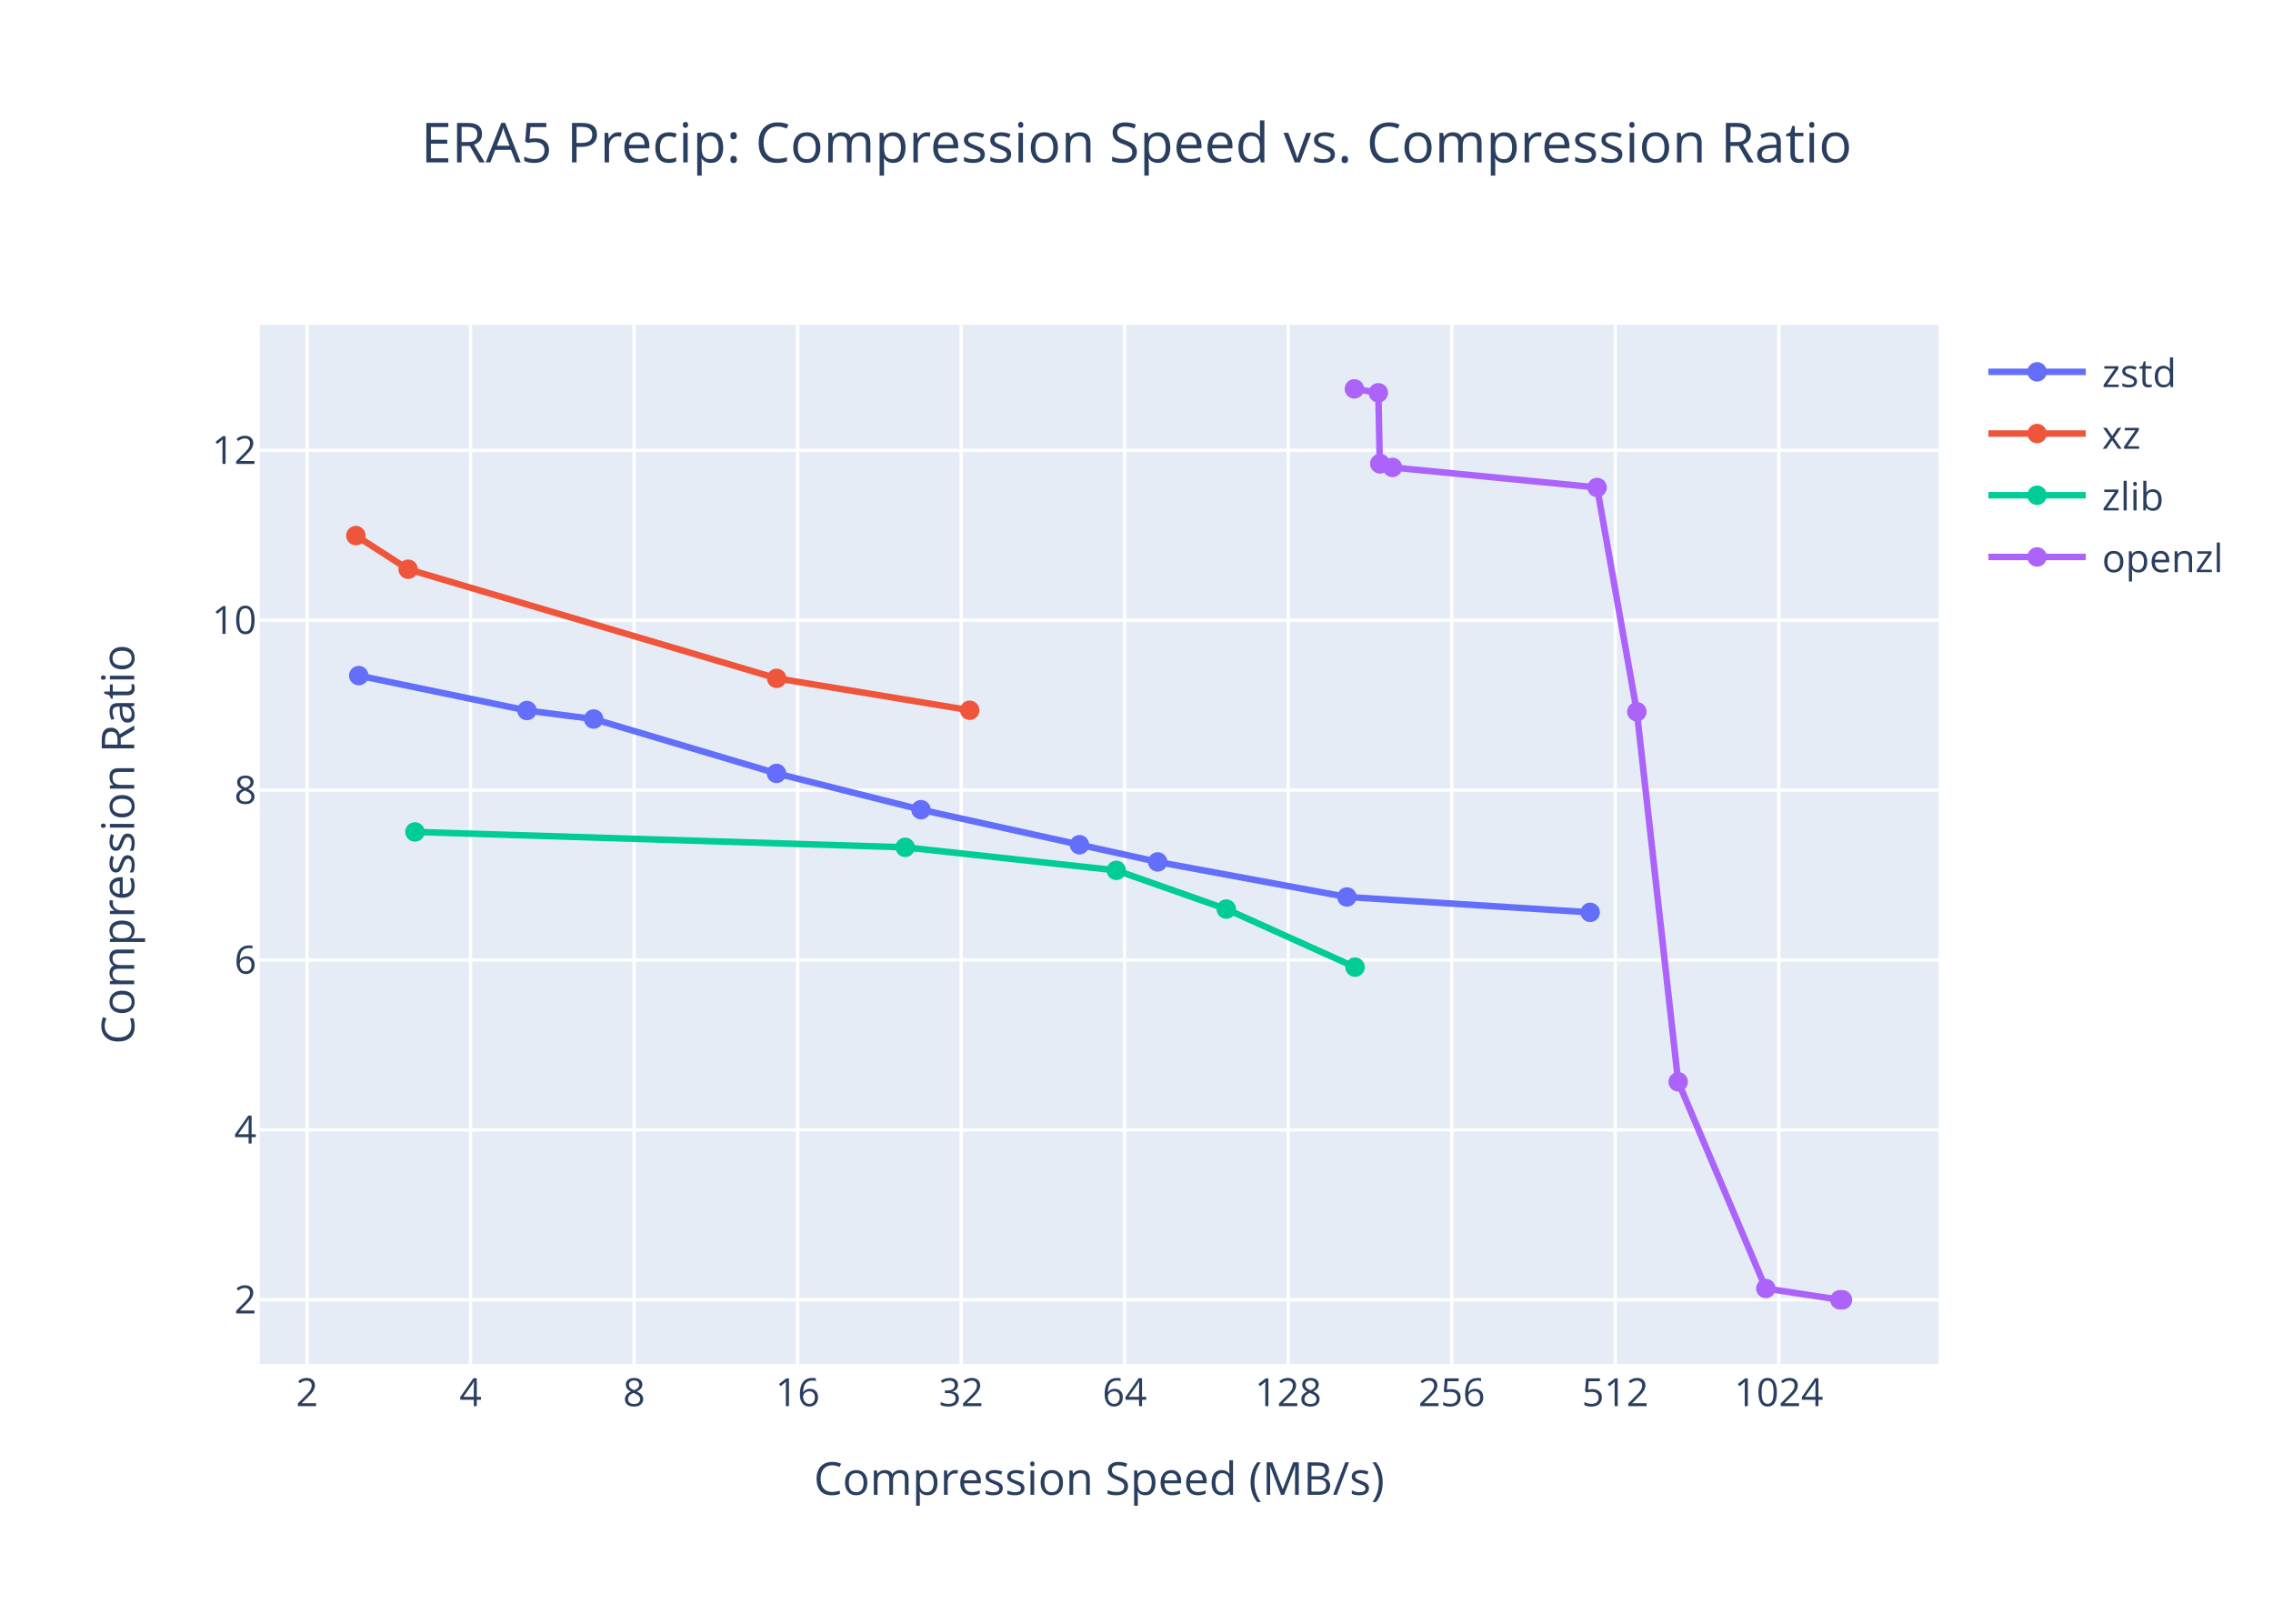
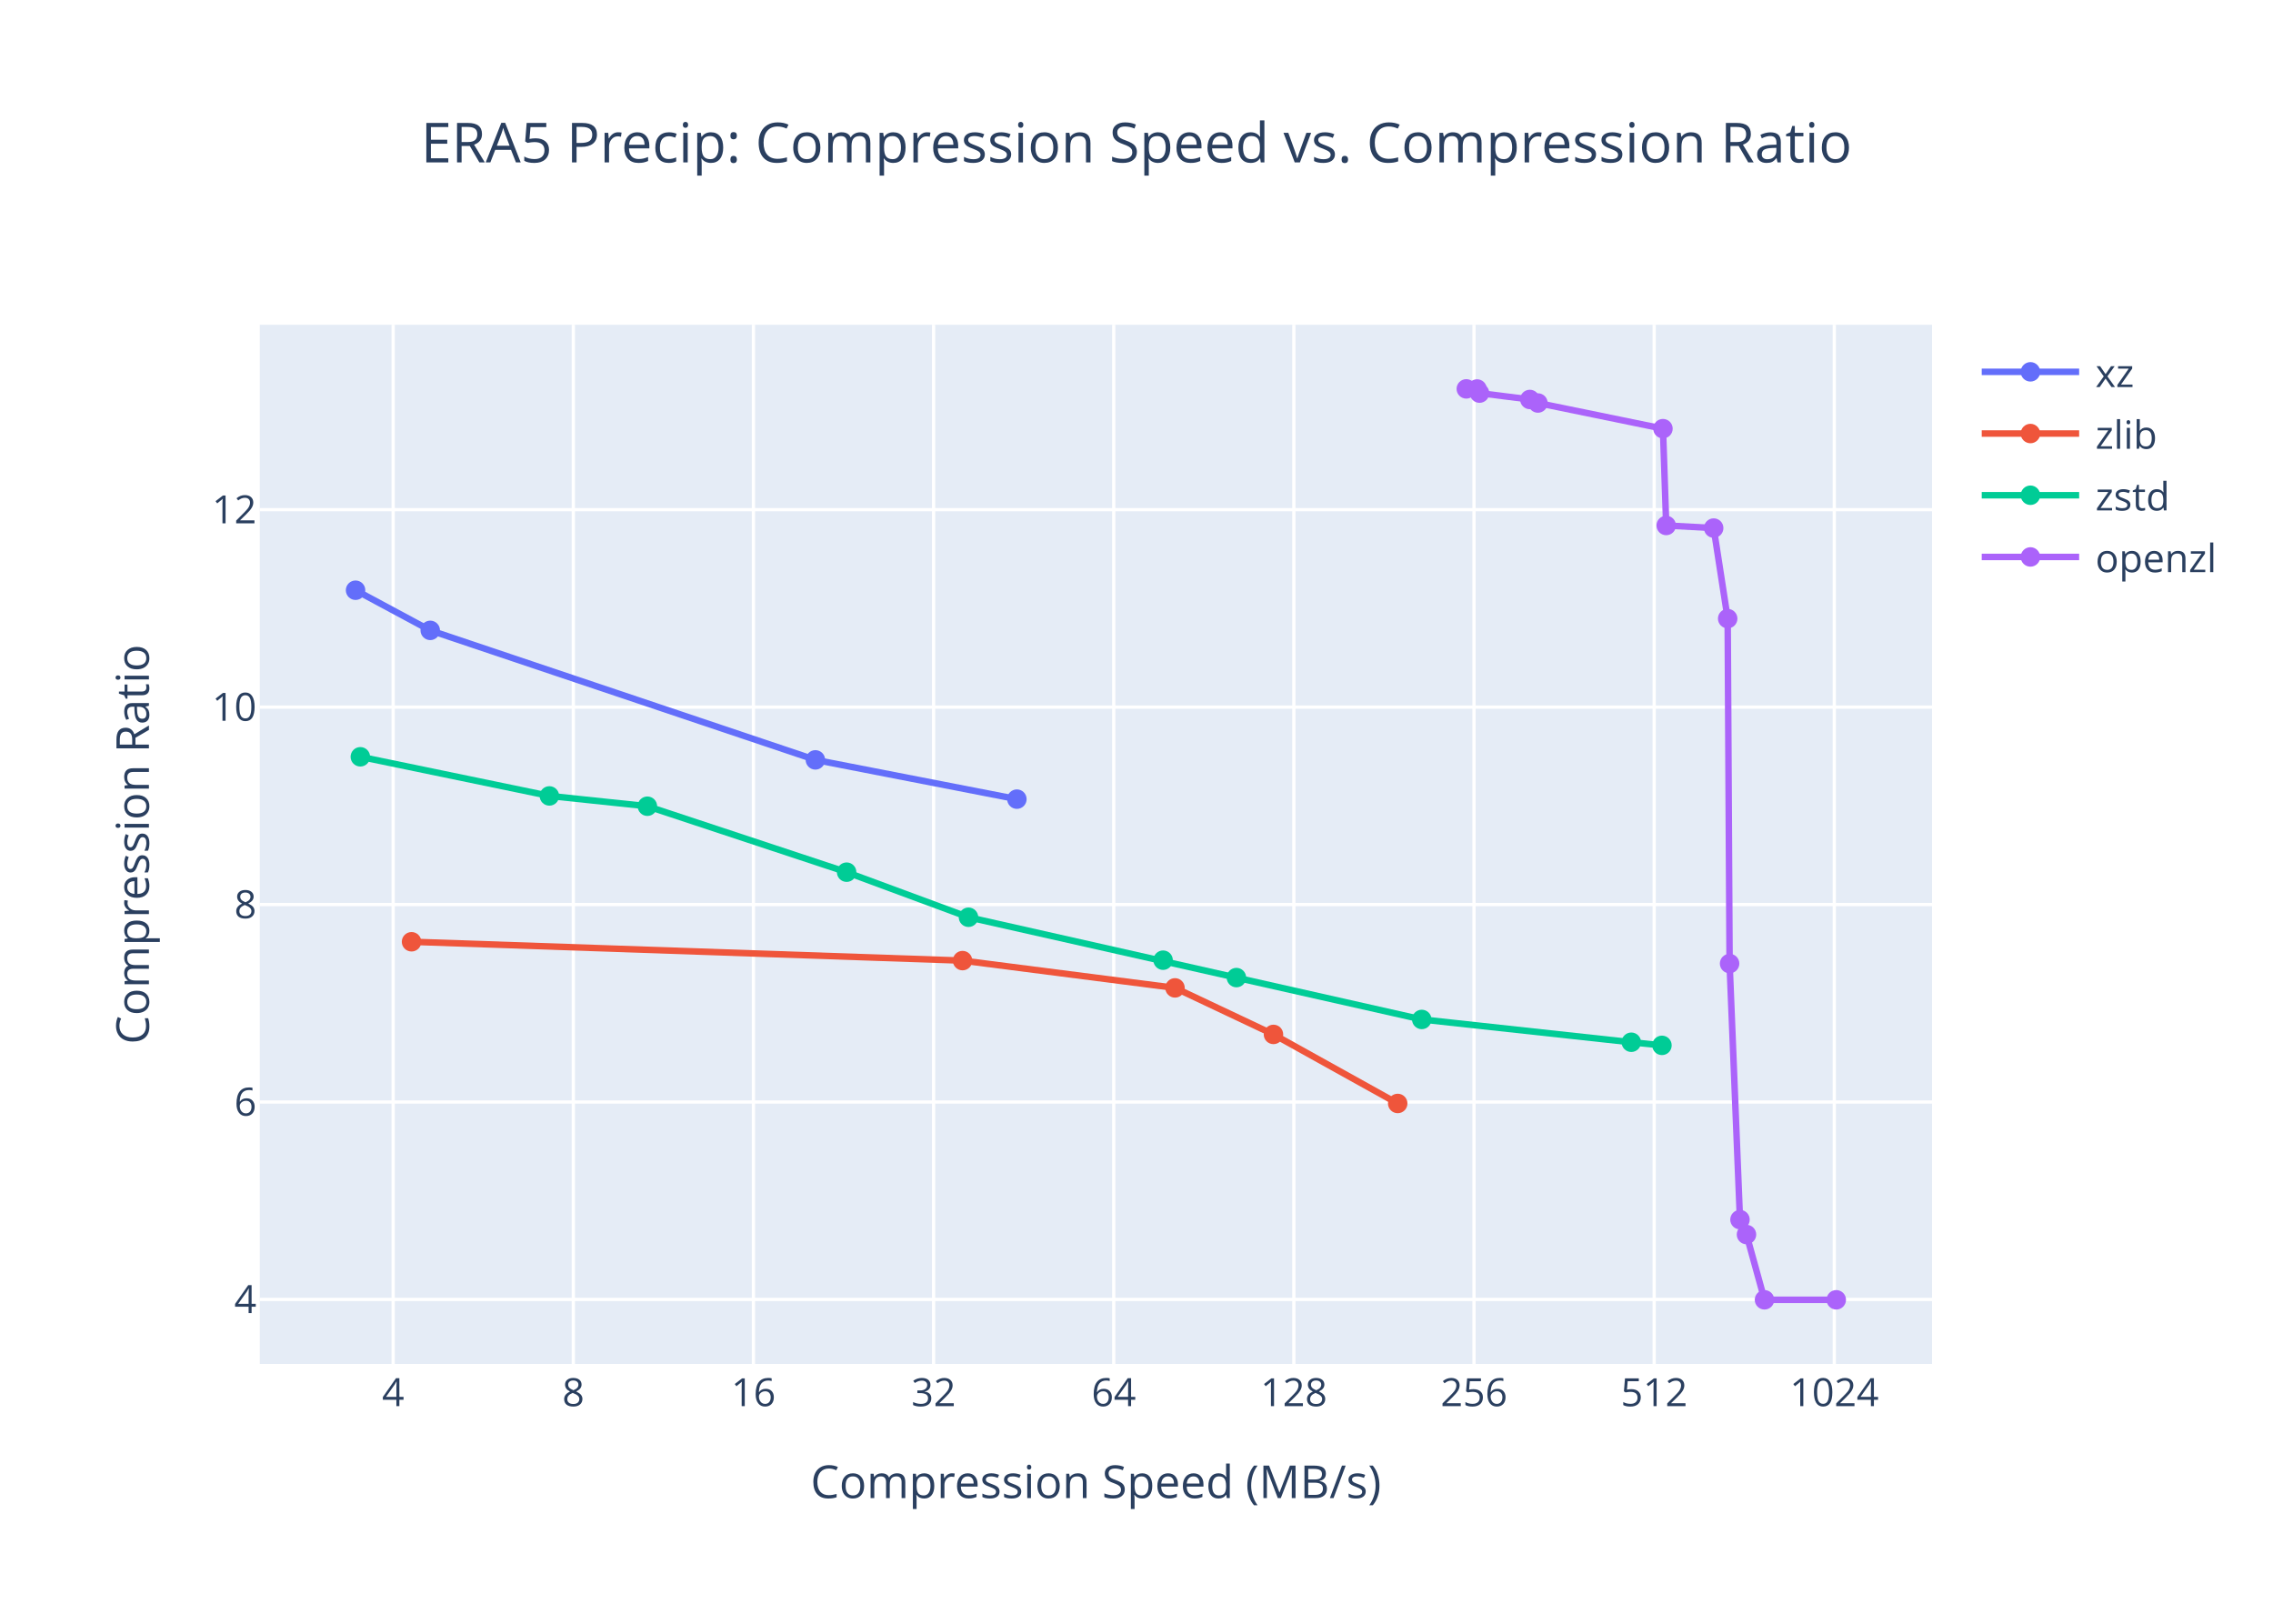
<svg xmlns="http://www.w3.org/2000/svg" class="main-svg" width="700" height="500" style="" viewBox="0 0 700 500">
  <rect x="0" y="0" width="700" height="500" style="fill: rgb(255, 255, 255); fill-opacity: 1;" />
-   <defs id="defs-444a87">
+   <defs id="defs-ce153e">
    <g class="clips">
-       <clipPath id="clip444a87xyplot" class="plotclip">
-         <rect width="517" height="320" />
+       <clipPath id="clipce153exyplot" class="plotclip">
+         <rect width="515" height="320" />
      </clipPath>
-       <clipPath class="axesclip" id="clip444a87x">
-         <rect x="80" y="0" width="517" height="500" />
+       <clipPath class="axesclip" id="clipce153ex">
+         <rect x="80" y="0" width="515" height="500" />
      </clipPath>
-       <clipPath class="axesclip" id="clip444a87y">
+       <clipPath class="axesclip" id="clipce153ey">
        <rect x="0" y="100" width="700" height="320" />
      </clipPath>
-       <clipPath class="axesclip" id="clip444a87xy">
-         <rect x="80" y="100" width="517" height="320" />
+       <clipPath class="axesclip" id="clipce153exy">
+         <rect x="80" y="100" width="515" height="320" />
      </clipPath>
    </g>
    <g class="gradients" />
    <g class="patterns" />
  </defs>
  <g class="bglayer">
-     <rect class="bg" x="80" y="100" width="517" height="320" style="fill: rgb(229, 236, 246); fill-opacity: 1; stroke-width: 0;" />
+     <rect class="bg" x="80" y="100" width="515" height="320" style="fill: rgb(229, 236, 246); fill-opacity: 1; stroke-width: 0;" />
  </g>
  <g class="layer-below">
    <g class="imagelayer" />
    <g class="shapelayer" />
  </g>
  <g class="cartesianlayer">
    <g class="subplot xy">
      <g class="layer-subplot">
        <g class="shapelayer" />
        <g class="imagelayer" />
      </g>
      <g class="minor-gridlayer">
        <g class="x" />
        <g class="y" />
      </g>
      <g class="gridlayer">
        <g class="x">
-           <path class="xgrid crisp" transform="translate(94.56,0)" d="M0,100v320" style="stroke: rgb(255, 255, 255); stroke-opacity: 1; stroke-width: 1px;" />
-           <path class="xgrid crisp" transform="translate(144.92,0)" d="M0,100v320" style="stroke: rgb(255, 255, 255); stroke-opacity: 1; stroke-width: 1px;" />
-           <path class="xgrid crisp" transform="translate(195.28,0)" d="M0,100v320" style="stroke: rgb(255, 255, 255); stroke-opacity: 1; stroke-width: 1px;" />
-           <path class="xgrid crisp" transform="translate(245.64,0)" d="M0,100v320" style="stroke: rgb(255, 255, 255); stroke-opacity: 1; stroke-width: 1px;" />
-           <path class="xgrid crisp" transform="translate(296,0)" d="M0,100v320" style="stroke: rgb(255, 255, 255); stroke-opacity: 1; stroke-width: 1px;" />
-           <path class="xgrid crisp" transform="translate(346.36,0)" d="M0,100v320" style="stroke: rgb(255, 255, 255); stroke-opacity: 1; stroke-width: 1px;" />
-           <path class="xgrid crisp" transform="translate(396.72,0)" d="M0,100v320" style="stroke: rgb(255, 255, 255); stroke-opacity: 1; stroke-width: 1px;" />
-           <path class="xgrid crisp" transform="translate(447.08,0)" d="M0,100v320" style="stroke: rgb(255, 255, 255); stroke-opacity: 1; stroke-width: 1px;" />
-           <path class="xgrid crisp" transform="translate(497.44,0)" d="M0,100v320" style="stroke: rgb(255, 255, 255); stroke-opacity: 1; stroke-width: 1px;" />
-           <path class="xgrid crisp" transform="translate(547.8,0)" d="M0,100v320" style="stroke: rgb(255, 255, 255); stroke-opacity: 1; stroke-width: 1px;" />
+           <path class="xgrid crisp" transform="translate(121.08,0)" d="M0,100v320" style="stroke: rgb(255, 255, 255); stroke-opacity: 1; stroke-width: 1px;" />
+           <path class="xgrid crisp" transform="translate(176.56,0)" d="M0,100v320" style="stroke: rgb(255, 255, 255); stroke-opacity: 1; stroke-width: 1px;" />
+           <path class="xgrid crisp" transform="translate(232.03,0)" d="M0,100v320" style="stroke: rgb(255, 255, 255); stroke-opacity: 1; stroke-width: 1px;" />
+           <path class="xgrid crisp" transform="translate(287.51,0)" d="M0,100v320" style="stroke: rgb(255, 255, 255); stroke-opacity: 1; stroke-width: 1px;" />
+           <path class="xgrid crisp" transform="translate(342.99,0)" d="M0,100v320" style="stroke: rgb(255, 255, 255); stroke-opacity: 1; stroke-width: 1px;" />
+           <path class="xgrid crisp" transform="translate(398.46,0)" d="M0,100v320" style="stroke: rgb(255, 255, 255); stroke-opacity: 1; stroke-width: 1px;" />
+           <path class="xgrid crisp" transform="translate(453.94,0)" d="M0,100v320" style="stroke: rgb(255, 255, 255); stroke-opacity: 1; stroke-width: 1px;" />
+           <path class="xgrid crisp" transform="translate(509.42,0)" d="M0,100v320" style="stroke: rgb(255, 255, 255); stroke-opacity: 1; stroke-width: 1px;" />
+           <path class="xgrid crisp" transform="translate(564.89,0)" d="M0,100v320" style="stroke: rgb(255, 255, 255); stroke-opacity: 1; stroke-width: 1px;" />
        </g>
        <g class="y">
-           <path class="ygrid crisp" transform="translate(0,400.25)" d="M80,0h517" style="stroke: rgb(255, 255, 255); stroke-opacity: 1; stroke-width: 1px;" />
-           <path class="ygrid crisp" transform="translate(0,347.93)" d="M80,0h517" style="stroke: rgb(255, 255, 255); stroke-opacity: 1; stroke-width: 1px;" />
-           <path class="ygrid crisp" transform="translate(0,295.61)" d="M80,0h517" style="stroke: rgb(255, 255, 255); stroke-opacity: 1; stroke-width: 1px;" />
-           <path class="ygrid crisp" transform="translate(0,243.3)" d="M80,0h517" style="stroke: rgb(255, 255, 255); stroke-opacity: 1; stroke-width: 1px;" />
-           <path class="ygrid crisp" transform="translate(0,190.98)" d="M80,0h517" style="stroke: rgb(255, 255, 255); stroke-opacity: 1; stroke-width: 1px;" />
-           <path class="ygrid crisp" transform="translate(0,138.66)" d="M80,0h517" style="stroke: rgb(255, 255, 255); stroke-opacity: 1; stroke-width: 1px;" />
+           <path class="ygrid crisp" transform="translate(0,400.14)" d="M80,0h515" style="stroke: rgb(255, 255, 255); stroke-opacity: 1; stroke-width: 1px;" />
+           <path class="ygrid crisp" transform="translate(0,339.34)" d="M80,0h515" style="stroke: rgb(255, 255, 255); stroke-opacity: 1; stroke-width: 1px;" />
+           <path class="ygrid crisp" transform="translate(0,278.54)" d="M80,0h515" style="stroke: rgb(255, 255, 255); stroke-opacity: 1; stroke-width: 1px;" />
+           <path class="ygrid crisp" transform="translate(0,217.74)" d="M80,0h515" style="stroke: rgb(255, 255, 255); stroke-opacity: 1; stroke-width: 1px;" />
+           <path class="ygrid crisp" transform="translate(0,156.94)" d="M80,0h515" style="stroke: rgb(255, 255, 255); stroke-opacity: 1; stroke-width: 1px;" />
        </g>
      </g>
      <g class="zerolinelayer" />
+       <g class="layer-between">
+         <g class="shapelayer" />
+         <g class="imagelayer" />
+       </g>
      <path class="xlines-below" />
      <path class="ylines-below" />
      <g class="overlines-below" />
      <g class="xaxislayer-below" />
      <g class="yaxislayer-below" />
      <g class="overaxes-below" />
-       <g class="plot" transform="translate(80,100)" clip-path="url(#clip444a87xyplot)">
-         <g class="scatterlayer mlayer">
-           <g class="trace scatter trace9af419" style="stroke-miterlimit: 2; opacity: 1;">
-             <g class="fills" />
-             <g class="errorbars" />
-             <g class="lines">
-               <path class="js-line" d="M30.48,108.04L82.28,118.79L102.83,121.41L159.13,138.15L203.63,149.33L276.52,165.41L334.8,176.21L409.72,180.94" style="vector-effect: none; fill: none; stroke: rgb(99, 110, 250); stroke-opacity: 1; stroke-width: 2px; opacity: 1;" />
-             </g>
-             <g class="points">
-               <path class="point" transform="translate(30.48,108.04)" d="M3,0A3,3 0 1,1 0,-3A3,3 0 0,1 3,0Z" style="opacity: 1; stroke-width: 0px; fill: rgb(99, 110, 250); fill-opacity: 1;" />
-               <path class="point" transform="translate(82.28,118.79)" d="M3,0A3,3 0 1,1 0,-3A3,3 0 0,1 3,0Z" style="opacity: 1; stroke-width: 0px; fill: rgb(99, 110, 250); fill-opacity: 1;" />
-               <path class="point" transform="translate(102.83,121.41)" d="M3,0A3,3 0 1,1 0,-3A3,3 0 0,1 3,0Z" style="opacity: 1; stroke-width: 0px; fill: rgb(99, 110, 250); fill-opacity: 1;" />
-               <path class="point" transform="translate(159.13,138.15)" d="M3,0A3,3 0 1,1 0,-3A3,3 0 0,1 3,0Z" style="opacity: 1; stroke-width: 0px; fill: rgb(99, 110, 250); fill-opacity: 1;" />
-               <path class="point" transform="translate(203.63,149.33)" d="M3,0A3,3 0 1,1 0,-3A3,3 0 0,1 3,0Z" style="opacity: 1; stroke-width: 0px; fill: rgb(99, 110, 250); fill-opacity: 1;" />
-               <path class="point" transform="translate(252.44,160.12)" d="M3,0A3,3 0 1,1 0,-3A3,3 0 0,1 3,0Z" style="opacity: 1; stroke-width: 0px; fill: rgb(99, 110, 250); fill-opacity: 1;" />
-               <path class="point" transform="translate(276.52,165.41)" d="M3,0A3,3 0 1,1 0,-3A3,3 0 0,1 3,0Z" style="opacity: 1; stroke-width: 0px; fill: rgb(99, 110, 250); fill-opacity: 1;" />
-               <path class="point" transform="translate(334.8,176.21)" d="M3,0A3,3 0 1,1 0,-3A3,3 0 0,1 3,0Z" style="opacity: 1; stroke-width: 0px; fill: rgb(99, 110, 250); fill-opacity: 1;" />
-               <path class="point" transform="translate(409.72,180.94)" d="M3,0A3,3 0 1,1 0,-3A3,3 0 0,1 3,0Z" style="opacity: 1; stroke-width: 0px; fill: rgb(99, 110, 250); fill-opacity: 1;" />
-             </g>
-             <g class="text" />
-           </g>
-           <g class="trace scatter tracee31a2d" style="stroke-miterlimit: 2; opacity: 1;">
-             <g class="fills" />
-             <g class="errorbars" />
-             <g class="lines">
-               <path class="js-line" d="M29.6,64.93L45.69,75.29L159.18,108.88L218.63,118.71" style="vector-effect: none; fill: none; stroke: rgb(239, 85, 59); stroke-opacity: 1; stroke-width: 2px; opacity: 1;" />
-             </g>
-             <g class="points">
-               <path class="point" transform="translate(29.6,64.93)" d="M3,0A3,3 0 1,1 0,-3A3,3 0 0,1 3,0Z" style="opacity: 1; stroke-width: 0px; fill: rgb(239, 85, 59); fill-opacity: 1;" />
-               <path class="point" transform="translate(45.69,75.29)" d="M3,0A3,3 0 1,1 0,-3A3,3 0 0,1 3,0Z" style="opacity: 1; stroke-width: 0px; fill: rgb(239, 85, 59); fill-opacity: 1;" />
-               <path class="point" transform="translate(159.18,108.88)" d="M3,0A3,3 0 1,1 0,-3A3,3 0 0,1 3,0Z" style="opacity: 1; stroke-width: 0px; fill: rgb(239, 85, 59); fill-opacity: 1;" />
-               <path class="point" transform="translate(218.63,118.71)" d="M3,0A3,3 0 1,1 0,-3A3,3 0 0,1 3,0Z" style="opacity: 1; stroke-width: 0px; fill: rgb(239, 85, 59); fill-opacity: 1;" />
-             </g>
-             <g class="text" />
-           </g>
-           <g class="trace scatter traced0d46e" style="stroke-miterlimit: 2; opacity: 1;">
-             <g class="fills" />
-             <g class="errorbars" />
-             <g class="lines">
-               <path class="js-line" d="M47.79,156.18L198.76,160.92L263.78,168.01L297.65,179.94L337.3,197.81" style="vector-effect: none; fill: none; stroke: rgb(0, 204, 150); stroke-opacity: 1; stroke-width: 2px; opacity: 1;" />
-             </g>
-             <g class="points">
-               <path class="point" transform="translate(47.79,156.18)" d="M3,0A3,3 0 1,1 0,-3A3,3 0 0,1 3,0Z" style="opacity: 1; stroke-width: 0px; fill: rgb(0, 204, 150); fill-opacity: 1;" />
-               <path class="point" transform="translate(198.76,160.92)" d="M3,0A3,3 0 1,1 0,-3A3,3 0 0,1 3,0Z" style="opacity: 1; stroke-width: 0px; fill: rgb(0, 204, 150); fill-opacity: 1;" />
-               <path class="point" transform="translate(263.78,168.01)" d="M3,0A3,3 0 1,1 0,-3A3,3 0 0,1 3,0Z" style="opacity: 1; stroke-width: 0px; fill: rgb(0, 204, 150); fill-opacity: 1;" />
-               <path class="point" transform="translate(297.65,179.94)" d="M3,0A3,3 0 1,1 0,-3A3,3 0 0,1 3,0Z" style="opacity: 1; stroke-width: 0px; fill: rgb(0, 204, 150); fill-opacity: 1;" />
-               <path class="point" transform="translate(337.3,197.81)" d="M3,0A3,3 0 1,1 0,-3A3,3 0 0,1 3,0Z" style="opacity: 1; stroke-width: 0px; fill: rgb(0, 204, 150); fill-opacity: 1;" />
-             </g>
-             <g class="text" />
-           </g>
-           <g class="trace scatter trace0e3a97" style="stroke-miterlimit: 2; opacity: 1;">
-             <g class="fills" />
-             <g class="errorbars" />
-             <g class="lines">
-               <path class="js-line" d="M337.1,19.75L344.48,20.95L344.93,42.75L348.83,43.94L411.85,50.11L424.09,119.17L436.82,233.13L463.8,296.76L486.62,300.25L487.4,300.25" style="vector-effect: none; fill: none; stroke: rgb(171, 99, 250); stroke-opacity: 1; stroke-width: 2px; opacity: 1;" />
-             </g>
-             <g class="points">
-               <path class="point" transform="translate(337.1,19.75)" d="M3,0A3,3 0 1,1 0,-3A3,3 0 0,1 3,0Z" style="opacity: 1; stroke-width: 0px; fill: rgb(171, 99, 250); fill-opacity: 1;" />
-               <path class="point" transform="translate(344.48,20.95)" d="M3,0A3,3 0 1,1 0,-3A3,3 0 0,1 3,0Z" style="opacity: 1; stroke-width: 0px; fill: rgb(171, 99, 250); fill-opacity: 1;" />
-               <path class="point" transform="translate(344.93,42.75)" d="M3,0A3,3 0 1,1 0,-3A3,3 0 0,1 3,0Z" style="opacity: 1; stroke-width: 0px; fill: rgb(171, 99, 250); fill-opacity: 1;" />
-               <path class="point" transform="translate(345.06,42.82)" d="M3,0A3,3 0 1,1 0,-3A3,3 0 0,1 3,0Z" style="opacity: 1; stroke-width: 0px; fill: rgb(171, 99, 250); fill-opacity: 1;" />
-               <path class="point" transform="translate(348.83,43.94)" d="M3,0A3,3 0 1,1 0,-3A3,3 0 0,1 3,0Z" style="opacity: 1; stroke-width: 0px; fill: rgb(171, 99, 250); fill-opacity: 1;" />
-               <path class="point" transform="translate(411.85,50.11)" d="M3,0A3,3 0 1,1 0,-3A3,3 0 0,1 3,0Z" style="opacity: 1; stroke-width: 0px; fill: rgb(171, 99, 250); fill-opacity: 1;" />
-               <path class="point" transform="translate(424.09,119.17)" d="M3,0A3,3 0 1,1 0,-3A3,3 0 0,1 3,0Z" style="opacity: 1; stroke-width: 0px; fill: rgb(171, 99, 250); fill-opacity: 1;" />
-               <path class="point" transform="translate(436.82,233.13)" d="M3,0A3,3 0 1,1 0,-3A3,3 0 0,1 3,0Z" style="opacity: 1; stroke-width: 0px; fill: rgb(171, 99, 250); fill-opacity: 1;" />
-               <path class="point" transform="translate(463.8,296.76)" d="M3,0A3,3 0 1,1 0,-3A3,3 0 0,1 3,0Z" style="opacity: 1; stroke-width: 0px; fill: rgb(171, 99, 250); fill-opacity: 1;" />
-               <path class="point" transform="translate(486.62,300.25)" d="M3,0A3,3 0 1,1 0,-3A3,3 0 0,1 3,0Z" style="opacity: 1; stroke-width: 0px; fill: rgb(171, 99, 250); fill-opacity: 1;" />
-               <path class="point" transform="translate(487.4,300.25)" d="M3,0A3,3 0 1,1 0,-3A3,3 0 0,1 3,0Z" style="opacity: 1; stroke-width: 0px; fill: rgb(171, 99, 250); fill-opacity: 1;" />
-             </g>
-             <g class="text" />
-           </g>
-         </g>
-       </g>
-       <g class="overplot" />
+       <g class="overplot">
+         <g class="xy" transform="translate(80,100)" clip-path="url(#clipce153exyplot)">
+           <g class="scatterlayer mlayer">
+             <g class="trace scatter trace484dd5" style="stroke-miterlimit: 2; opacity: 1;">
+               <g class="fills" />
+               <g class="errorbars" />
+               <g class="lines">
+                 <path class="js-line" d="M29.5,81.75L52.5,94.11L171.11,133.99L233.16,146.08" style="vector-effect: none; fill: none; stroke: rgb(99, 110, 250); stroke-opacity: 1; stroke-width: 2px; opacity: 1;" />
+               </g>
+               <g class="points">
+                 <path class="point" transform="translate(29.5,81.75)" d="M3,0A3,3 0 1,1 0,-3A3,3 0 0,1 3,0Z" style="opacity: 1; stroke-width: 0px; fill: rgb(99, 110, 250); fill-opacity: 1;" />
+                 <path class="point" transform="translate(52.5,94.11)" d="M3,0A3,3 0 1,1 0,-3A3,3 0 0,1 3,0Z" style="opacity: 1; stroke-width: 0px; fill: rgb(99, 110, 250); fill-opacity: 1;" />
+                 <path class="point" transform="translate(171.11,133.99)" d="M3,0A3,3 0 1,1 0,-3A3,3 0 0,1 3,0Z" style="opacity: 1; stroke-width: 0px; fill: rgb(99, 110, 250); fill-opacity: 1;" />
+                 <path class="point" transform="translate(233.16,146.08)" d="M3,0A3,3 0 1,1 0,-3A3,3 0 0,1 3,0Z" style="opacity: 1; stroke-width: 0px; fill: rgb(99, 110, 250); fill-opacity: 1;" />
+               </g>
+               <g class="text" />
+             </g>
+             <g class="trace scatter trace1edebc" style="stroke-miterlimit: 2; opacity: 1;">
+               <g class="fills" />
+               <g class="errorbars" />
+               <g class="lines">
+                 <path class="js-line" d="M46.74,190L216.43,195.8L281.86,204.2L312.18,218.53L350.44,239.79" style="vector-effect: none; fill: none; stroke: rgb(239, 85, 59); stroke-opacity: 1; stroke-width: 2px; opacity: 1;" />
+               </g>
+               <g class="points">
+                 <path class="point" transform="translate(46.74,190)" d="M3,0A3,3 0 1,1 0,-3A3,3 0 0,1 3,0Z" style="opacity: 1; stroke-width: 0px; fill: rgb(239, 85, 59); fill-opacity: 1;" />
+                 <path class="point" transform="translate(216.43,195.8)" d="M3,0A3,3 0 1,1 0,-3A3,3 0 0,1 3,0Z" style="opacity: 1; stroke-width: 0px; fill: rgb(239, 85, 59); fill-opacity: 1;" />
+                 <path class="point" transform="translate(281.86,204.2)" d="M3,0A3,3 0 1,1 0,-3A3,3 0 0,1 3,0Z" style="opacity: 1; stroke-width: 0px; fill: rgb(239, 85, 59); fill-opacity: 1;" />
+                 <path class="point" transform="translate(312.18,218.53)" d="M3,0A3,3 0 1,1 0,-3A3,3 0 0,1 3,0Z" style="opacity: 1; stroke-width: 0px; fill: rgb(239, 85, 59); fill-opacity: 1;" />
+                 <path class="point" transform="translate(350.44,239.79)" d="M3,0A3,3 0 1,1 0,-3A3,3 0 0,1 3,0Z" style="opacity: 1; stroke-width: 0px; fill: rgb(239, 85, 59); fill-opacity: 1;" />
+               </g>
+               <g class="text" />
+             </g>
+             <g class="trace scatter trace764570" style="stroke-miterlimit: 2; opacity: 1;">
+               <g class="fills" />
+               <g class="errorbars" />
+               <g class="lines">
+                 <path class="js-line" d="M30.97,133.04L89.19,145.09L119.37,148.26L180.73,168.57L218.26,182.45L357.85,213.92L422.38,220.94L431.82,221.9" style="vector-effect: none; fill: none; stroke: rgb(0, 204, 150); stroke-opacity: 1; stroke-width: 2px; opacity: 1;" />
+               </g>
+               <g class="points">
+                 <path class="point" transform="translate(30.97,133.04)" d="M3,0A3,3 0 1,1 0,-3A3,3 0 0,1 3,0Z" style="opacity: 1; stroke-width: 0px; fill: rgb(0, 204, 150); fill-opacity: 1;" />
+                 <path class="point" transform="translate(89.19,145.09)" d="M3,0A3,3 0 1,1 0,-3A3,3 0 0,1 3,0Z" style="opacity: 1; stroke-width: 0px; fill: rgb(0, 204, 150); fill-opacity: 1;" />
+                 <path class="point" transform="translate(119.37,148.26)" d="M3,0A3,3 0 1,1 0,-3A3,3 0 0,1 3,0Z" style="opacity: 1; stroke-width: 0px; fill: rgb(0, 204, 150); fill-opacity: 1;" />
+                 <path class="point" transform="translate(180.73,168.57)" d="M3,0A3,3 0 1,1 0,-3A3,3 0 0,1 3,0Z" style="opacity: 1; stroke-width: 0px; fill: rgb(0, 204, 150); fill-opacity: 1;" />
+                 <path class="point" transform="translate(218.26,182.45)" d="M3,0A3,3 0 1,1 0,-3A3,3 0 0,1 3,0Z" style="opacity: 1; stroke-width: 0px; fill: rgb(0, 204, 150); fill-opacity: 1;" />
+                 <path class="point" transform="translate(278.19,195.67)" d="M3,0A3,3 0 1,1 0,-3A3,3 0 0,1 3,0Z" style="opacity: 1; stroke-width: 0px; fill: rgb(0, 204, 150); fill-opacity: 1;" />
+                 <path class="point" transform="translate(300.77,201.03)" d="M3,0A3,3 0 1,1 0,-3A3,3 0 0,1 3,0Z" style="opacity: 1; stroke-width: 0px; fill: rgb(0, 204, 150); fill-opacity: 1;" />
+                 <path class="point" transform="translate(357.85,213.92)" d="M3,0A3,3 0 1,1 0,-3A3,3 0 0,1 3,0Z" style="opacity: 1; stroke-width: 0px; fill: rgb(0, 204, 150); fill-opacity: 1;" />
+                 <path class="point" transform="translate(422.38,220.94)" d="M3,0A3,3 0 1,1 0,-3A3,3 0 0,1 3,0Z" style="opacity: 1; stroke-width: 0px; fill: rgb(0, 204, 150); fill-opacity: 1;" />
+                 <path class="point" transform="translate(431.82,221.9)" d="M3,0A3,3 0 1,1 0,-3A3,3 0 0,1 3,0Z" style="opacity: 1; stroke-width: 0px; fill: rgb(0, 204, 150); fill-opacity: 1;" />
+               </g>
+               <g class="text" />
+             </g>
+             <g class="trace scatter traceacc8fc" style="stroke-miterlimit: 2; opacity: 1;">
+               <g class="fills" />
+               <g class="errorbars" />
+               <g class="lines">
+                 <path class="js-line" d="M371.57,19.75L374.88,19.79L375.64,21.05L391.13,23.01L393.62,24.1L432.13,32L433.13,61.81L447.75,62.61L452.06,90.49L452.65,196.71L455.85,275.56L457.85,280.15L463.4,300.25L485.5,300.25" style="vector-effect: none; fill: none; stroke: rgb(171, 99, 250); stroke-opacity: 1; stroke-width: 2px; opacity: 1;" />
+               </g>
+               <g class="points">
+                 <path class="point" transform="translate(371.57,19.75)" d="M3,0A3,3 0 1,1 0,-3A3,3 0 0,1 3,0Z" style="opacity: 1; stroke-width: 0px; fill: rgb(171, 99, 250); fill-opacity: 1;" />
+                 <path class="point" transform="translate(374.88,19.79)" d="M3,0A3,3 0 1,1 0,-3A3,3 0 0,1 3,0Z" style="opacity: 1; stroke-width: 0px; fill: rgb(171, 99, 250); fill-opacity: 1;" />
+                 <path class="point" transform="translate(375.64,21.05)" d="M3,0A3,3 0 1,1 0,-3A3,3 0 0,1 3,0Z" style="opacity: 1; stroke-width: 0px; fill: rgb(171, 99, 250); fill-opacity: 1;" />
+                 <path class="point" transform="translate(391.13,23.01)" d="M3,0A3,3 0 1,1 0,-3A3,3 0 0,1 3,0Z" style="opacity: 1; stroke-width: 0px; fill: rgb(171, 99, 250); fill-opacity: 1;" />
+                 <path class="point" transform="translate(393.62,24.1)" d="M3,0A3,3 0 1,1 0,-3A3,3 0 0,1 3,0Z" style="opacity: 1; stroke-width: 0px; fill: rgb(171, 99, 250); fill-opacity: 1;" />
+                 <path class="point" transform="translate(432.13,32)" d="M3,0A3,3 0 1,1 0,-3A3,3 0 0,1 3,0Z" style="opacity: 1; stroke-width: 0px; fill: rgb(171, 99, 250); fill-opacity: 1;" />
+                 <path class="point" transform="translate(433.13,61.81)" d="M3,0A3,3 0 1,1 0,-3A3,3 0 0,1 3,0Z" style="opacity: 1; stroke-width: 0px; fill: rgb(171, 99, 250); fill-opacity: 1;" />
+                 <path class="point" transform="translate(447.75,62.61)" d="M3,0A3,3 0 1,1 0,-3A3,3 0 0,1 3,0Z" style="opacity: 1; stroke-width: 0px; fill: rgb(171, 99, 250); fill-opacity: 1;" />
+                 <path class="point" transform="translate(452.06,90.49)" d="M3,0A3,3 0 1,1 0,-3A3,3 0 0,1 3,0Z" style="opacity: 1; stroke-width: 0px; fill: rgb(171, 99, 250); fill-opacity: 1;" />
+                 <path class="point" transform="translate(452.65,196.71)" d="M3,0A3,3 0 1,1 0,-3A3,3 0 0,1 3,0Z" style="opacity: 1; stroke-width: 0px; fill: rgb(171, 99, 250); fill-opacity: 1;" />
+                 <path class="point" transform="translate(455.85,275.56)" d="M3,0A3,3 0 1,1 0,-3A3,3 0 0,1 3,0Z" style="opacity: 1; stroke-width: 0px; fill: rgb(171, 99, 250); fill-opacity: 1;" />
+                 <path class="point" transform="translate(457.85,280.15)" d="M3,0A3,3 0 1,1 0,-3A3,3 0 0,1 3,0Z" style="opacity: 1; stroke-width: 0px; fill: rgb(171, 99, 250); fill-opacity: 1;" />
+                 <path class="point" transform="translate(463.4,300.25)" d="M3,0A3,3 0 1,1 0,-3A3,3 0 0,1 3,0Z" style="opacity: 1; stroke-width: 0px; fill: rgb(171, 99, 250); fill-opacity: 1;" />
+                 <path class="point" transform="translate(485.5,300.25)" d="M3,0A3,3 0 1,1 0,-3A3,3 0 0,1 3,0Z" style="opacity: 1; stroke-width: 0px; fill: rgb(171, 99, 250); fill-opacity: 1;" />
+               </g>
+               <g class="text" />
+             </g>
+           </g>
+         </g>
+       </g>
+       <g class="zerolinelayer-above" />
      <path class="xlines-above crisp" d="M0,0" style="fill: none;" />
      <path class="ylines-above crisp" d="M0,0" style="fill: none;" />
      <g class="overlines-above" />
      <g class="xaxislayer-above">
        <g class="xtick">
-           <text text-anchor="middle" x="0" y="433" transform="translate(94.56,0)" style="font-family: 'Open Sans', verdana, arial, sans-serif; font-size: 12px; fill: rgb(42, 63, 95); fill-opacity: 1; white-space: pre; opacity: 1;">2</text>
-         </g>
-         <g class="xtick">
-           <text text-anchor="middle" x="0" y="433" style="font-family: 'Open Sans', verdana, arial, sans-serif; font-size: 12px; fill: rgb(42, 63, 95); fill-opacity: 1; white-space: pre; opacity: 1;" transform="translate(144.92,0)">4</text>
-         </g>
-         <g class="xtick">
-           <text text-anchor="middle" x="0" y="433" style="font-family: 'Open Sans', verdana, arial, sans-serif; font-size: 12px; fill: rgb(42, 63, 95); fill-opacity: 1; white-space: pre; opacity: 1;" transform="translate(195.28,0)">8</text>
-         </g>
-         <g class="xtick">
-           <text text-anchor="middle" x="0" y="433" style="font-family: 'Open Sans', verdana, arial, sans-serif; font-size: 12px; fill: rgb(42, 63, 95); fill-opacity: 1; white-space: pre; opacity: 1;" transform="translate(245.64,0)">16</text>
-         </g>
-         <g class="xtick">
-           <text text-anchor="middle" x="0" y="433" style="font-family: 'Open Sans', verdana, arial, sans-serif; font-size: 12px; fill: rgb(42, 63, 95); fill-opacity: 1; white-space: pre; opacity: 1;" transform="translate(296,0)">32</text>
-         </g>
-         <g class="xtick">
-           <text text-anchor="middle" x="0" y="433" style="font-family: 'Open Sans', verdana, arial, sans-serif; font-size: 12px; fill: rgb(42, 63, 95); fill-opacity: 1; white-space: pre; opacity: 1;" transform="translate(346.36,0)">64</text>
-         </g>
-         <g class="xtick">
-           <text text-anchor="middle" x="0" y="433" style="font-family: 'Open Sans', verdana, arial, sans-serif; font-size: 12px; fill: rgb(42, 63, 95); fill-opacity: 1; white-space: pre; opacity: 1;" transform="translate(396.72,0)">128</text>
-         </g>
-         <g class="xtick">
-           <text text-anchor="middle" x="0" y="433" style="font-family: 'Open Sans', verdana, arial, sans-serif; font-size: 12px; fill: rgb(42, 63, 95); fill-opacity: 1; white-space: pre; opacity: 1;" transform="translate(447.08,0)">256</text>
-         </g>
-         <g class="xtick">
-           <text text-anchor="middle" x="0" y="433" style="font-family: 'Open Sans', verdana, arial, sans-serif; font-size: 12px; fill: rgb(42, 63, 95); fill-opacity: 1; white-space: pre; opacity: 1;" transform="translate(497.44,0)">512</text>
-         </g>
-         <g class="xtick">
-           <text text-anchor="middle" x="0" y="433" style="font-family: 'Open Sans', verdana, arial, sans-serif; font-size: 12px; fill: rgb(42, 63, 95); fill-opacity: 1; white-space: pre; opacity: 1;" transform="translate(547.8,0)">1024</text>
+           <text text-anchor="middle" x="0" y="433" transform="translate(121.08,0)" style="font-family: 'Open Sans', verdana, arial, sans-serif; font-size: 12px; fill: rgb(42, 63, 95); fill-opacity: 1; white-space: pre;">4</text>
+         </g>
+         <g class="xtick">
+           <text text-anchor="middle" x="0" y="433" style="font-family: 'Open Sans', verdana, arial, sans-serif; font-size: 12px; fill: rgb(42, 63, 95); fill-opacity: 1; white-space: pre;" transform="translate(176.56,0)">8</text>
+         </g>
+         <g class="xtick">
+           <text text-anchor="middle" x="0" y="433" style="font-family: 'Open Sans', verdana, arial, sans-serif; font-size: 12px; fill: rgb(42, 63, 95); fill-opacity: 1; white-space: pre;" transform="translate(232.03,0)">16</text>
+         </g>
+         <g class="xtick">
+           <text text-anchor="middle" x="0" y="433" style="font-family: 'Open Sans', verdana, arial, sans-serif; font-size: 12px; fill: rgb(42, 63, 95); fill-opacity: 1; white-space: pre;" transform="translate(287.51,0)">32</text>
+         </g>
+         <g class="xtick">
+           <text text-anchor="middle" x="0" y="433" style="font-family: 'Open Sans', verdana, arial, sans-serif; font-size: 12px; fill: rgb(42, 63, 95); fill-opacity: 1; white-space: pre;" transform="translate(342.99,0)">64</text>
+         </g>
+         <g class="xtick">
+           <text text-anchor="middle" x="0" y="433" style="font-family: 'Open Sans', verdana, arial, sans-serif; font-size: 12px; fill: rgb(42, 63, 95); fill-opacity: 1; white-space: pre;" transform="translate(398.46,0)">128</text>
+         </g>
+         <g class="xtick">
+           <text text-anchor="middle" x="0" y="433" style="font-family: 'Open Sans', verdana, arial, sans-serif; font-size: 12px; fill: rgb(42, 63, 95); fill-opacity: 1; white-space: pre;" transform="translate(453.94,0)">256</text>
+         </g>
+         <g class="xtick">
+           <text text-anchor="middle" x="0" y="433" style="font-family: 'Open Sans', verdana, arial, sans-serif; font-size: 12px; fill: rgb(42, 63, 95); fill-opacity: 1; white-space: pre;" transform="translate(509.42,0)">512</text>
+         </g>
+         <g class="xtick">
+           <text text-anchor="middle" x="0" y="433" style="font-family: 'Open Sans', verdana, arial, sans-serif; font-size: 12px; fill: rgb(42, 63, 95); fill-opacity: 1; white-space: pre;" transform="translate(564.89,0)">1024</text>
        </g>
      </g>
      <g class="yaxislayer-above">
        <g class="ytick">
-           <text text-anchor="end" x="79" y="4.2" transform="translate(0,400.25)" style="font-family: 'Open Sans', verdana, arial, sans-serif; font-size: 12px; fill: rgb(42, 63, 95); fill-opacity: 1; white-space: pre; opacity: 1;">2</text>
-         </g>
-         <g class="ytick">
-           <text text-anchor="end" x="79" y="4.2" style="font-family: 'Open Sans', verdana, arial, sans-serif; font-size: 12px; fill: rgb(42, 63, 95); fill-opacity: 1; white-space: pre; opacity: 1;" transform="translate(0,347.93)">4</text>
-         </g>
-         <g class="ytick">
-           <text text-anchor="end" x="79" y="4.2" style="font-family: 'Open Sans', verdana, arial, sans-serif; font-size: 12px; fill: rgb(42, 63, 95); fill-opacity: 1; white-space: pre; opacity: 1;" transform="translate(0,295.61)">6</text>
-         </g>
-         <g class="ytick">
-           <text text-anchor="end" x="79" y="4.2" style="font-family: 'Open Sans', verdana, arial, sans-serif; font-size: 12px; fill: rgb(42, 63, 95); fill-opacity: 1; white-space: pre; opacity: 1;" transform="translate(0,243.3)">8</text>
-         </g>
-         <g class="ytick">
-           <text text-anchor="end" x="79" y="4.2" style="font-family: 'Open Sans', verdana, arial, sans-serif; font-size: 12px; fill: rgb(42, 63, 95); fill-opacity: 1; white-space: pre; opacity: 1;" transform="translate(0,190.98)">10</text>
-         </g>
-         <g class="ytick">
-           <text text-anchor="end" x="79" y="4.2" style="font-family: 'Open Sans', verdana, arial, sans-serif; font-size: 12px; fill: rgb(42, 63, 95); fill-opacity: 1; white-space: pre; opacity: 1;" transform="translate(0,138.66)">12</text>
+           <text text-anchor="end" x="79" y="4.2" transform="translate(0,400.14)" style="font-family: 'Open Sans', verdana, arial, sans-serif; font-size: 12px; fill: rgb(42, 63, 95); fill-opacity: 1; white-space: pre;">4</text>
+         </g>
+         <g class="ytick">
+           <text text-anchor="end" x="79" y="4.2" style="font-family: 'Open Sans', verdana, arial, sans-serif; font-size: 12px; fill: rgb(42, 63, 95); fill-opacity: 1; white-space: pre;" transform="translate(0,339.34)">6</text>
+         </g>
+         <g class="ytick">
+           <text text-anchor="end" x="79" y="4.2" style="font-family: 'Open Sans', verdana, arial, sans-serif; font-size: 12px; fill: rgb(42, 63, 95); fill-opacity: 1; white-space: pre;" transform="translate(0,278.54)">8</text>
+         </g>
+         <g class="ytick">
+           <text text-anchor="end" x="79" y="4.2" style="font-family: 'Open Sans', verdana, arial, sans-serif; font-size: 12px; fill: rgb(42, 63, 95); fill-opacity: 1; white-space: pre;" transform="translate(0,217.74)">10</text>
+         </g>
+         <g class="ytick">
+           <text text-anchor="end" x="79" y="4.2" style="font-family: 'Open Sans', verdana, arial, sans-serif; font-size: 12px; fill: rgb(42, 63, 95); fill-opacity: 1; white-space: pre;" transform="translate(0,156.94)">12</text>
        </g>
      </g>
      <g class="overaxes-above" />
    </g>
  </g>
  <g class="polarlayer" />
  <g class="smithlayer" />
  <g class="ternarylayer" />
  <g class="geolayer" />
  <g class="funnelarealayer" />
  <g class="pielayer" />
  <g class="iciclelayer" />
  <g class="treemaplayer" />
  <g class="sunburstlayer" />
  <g class="glimages" />
-   <defs id="topdefs-444a87">
+   <defs id="topdefs-ce153e">
    <g class="clips" />
-     <clipPath id="legend444a87">
-       <rect width="81" height="86" x="0" y="0" />
+     <clipPath id="legendce153e">
+       <rect width="83" height="86" x="0" y="0" />
    </clipPath>
  </defs>
  <g class="layer-above">
    <g class="imagelayer" />
    <g class="shapelayer" />
  </g>
  <g class="infolayer">
-     <g class="legend" pointer-events="all" transform="translate(607.34,100)">
-       <rect class="bg" shape-rendering="crispEdges" width="81" height="86" x="0" y="0" style="stroke: rgb(68, 68, 68); stroke-opacity: 1; fill: rgb(255, 255, 255); fill-opacity: 1; stroke-width: 0px;" />
-       <g class="scrollbox" transform="" clip-path="url(#legend444a87)">
+     <g class="legend" pointer-events="all" transform="translate(605.3,100)">
+       <rect class="bg" shape-rendering="crispEdges" style="stroke: rgb(68, 68, 68); stroke-opacity: 1; fill: rgb(255, 255, 255); fill-opacity: 1; stroke-width: 0px;" width="83" height="86" x="0" y="0" />
+       <g class="scrollbox" transform="" clip-path="url(#legendce153e)">
        <g class="groups">
          <g class="traces" transform="translate(0,14.5)" style="opacity: 1;">
+             <text class="legendtext" text-anchor="start" x="40" y="4.68" style="font-family: 'Open Sans', verdana, arial, sans-serif; font-size: 12px; fill: rgb(42, 63, 95); fill-opacity: 1; white-space: pre;">xz</text>
+             <g class="layers" style="opacity: 1;">
+               <g class="legendfill" />
+               <g class="legendlines">
+                 <path class="js-line" d="M5,0h30" style="fill: none; stroke: rgb(99, 110, 250); stroke-opacity: 1; stroke-width: 2px;" />
+               </g>
+               <g class="legendsymbols">
+                 <g class="legendpoints">
+                   <path class="scatterpts" transform="translate(20,0)" d="M3,0A3,3 0 1,1 0,-3A3,3 0 0,1 3,0Z" style="opacity: 1; stroke-width: 0px; fill: rgb(99, 110, 250); fill-opacity: 1;" />
+                 </g>
+               </g>
+             </g>
+             <rect class="legendtoggle" x="0" y="-9.5" width="77.359" height="19" style="fill: rgb(0, 0, 0); fill-opacity: 0;" />
+           </g>
+           <g class="traces" transform="translate(0,33.5)" style="opacity: 1;">
+             <text class="legendtext" text-anchor="start" x="40" y="4.68" style="font-family: 'Open Sans', verdana, arial, sans-serif; font-size: 12px; fill: rgb(42, 63, 95); fill-opacity: 1; white-space: pre;">zlib</text>
+             <g class="layers" style="opacity: 1;">
+               <g class="legendfill" />
+               <g class="legendlines">
+                 <path class="js-line" d="M5,0h30" style="fill: none; stroke: rgb(239, 85, 59); stroke-opacity: 1; stroke-width: 2px;" />
+               </g>
+               <g class="legendsymbols">
+                 <g class="legendpoints">
+                   <path class="scatterpts" transform="translate(20,0)" d="M3,0A3,3 0 1,1 0,-3A3,3 0 0,1 3,0Z" style="opacity: 1; stroke-width: 0px; fill: rgb(239, 85, 59); fill-opacity: 1;" />
+                 </g>
+               </g>
+             </g>
+             <rect class="legendtoggle" x="0" y="-9.5" width="77.359" height="19" style="fill: rgb(0, 0, 0); fill-opacity: 0;" />
+           </g>
+           <g class="traces" transform="translate(0,52.5)" style="opacity: 1;">
            <text class="legendtext" text-anchor="start" x="40" y="4.68" style="font-family: 'Open Sans', verdana, arial, sans-serif; font-size: 12px; fill: rgb(42, 63, 95); fill-opacity: 1; white-space: pre;">zstd</text>
            <g class="layers" style="opacity: 1;">
              <g class="legendfill" />
              <g class="legendlines">
-                 <path class="js-line" d="M5,0h30" style="fill: none; stroke: rgb(99, 110, 250); stroke-opacity: 1; stroke-width: 2px;" />
-               </g>
-               <g class="legendsymbols">
-                 <g class="legendpoints">
-                   <path class="scatterpts" transform="translate(20,0)" d="M3,0A3,3 0 1,1 0,-3A3,3 0 0,1 3,0Z" style="opacity: 1; stroke-width: 0px; fill: rgb(99, 110, 250); fill-opacity: 1;" />
-                 </g>
-               </g>
-             </g>
-             <rect class="legendtoggle" x="0" y="-9.5" width="75.375" height="19" style="fill: rgb(0, 0, 0); fill-opacity: 0;" />
-           </g>
-           <g class="traces" transform="translate(0,33.5)" style="opacity: 1;">
-             <text class="legendtext" text-anchor="start" x="40" y="4.68" style="font-family: 'Open Sans', verdana, arial, sans-serif; font-size: 12px; fill: rgb(42, 63, 95); fill-opacity: 1; white-space: pre;">xz</text>
-             <g class="layers" style="opacity: 1;">
-               <g class="legendfill" />
-               <g class="legendlines">
-                 <path class="js-line" d="M5,0h30" style="fill: none; stroke: rgb(239, 85, 59); stroke-opacity: 1; stroke-width: 2px;" />
-               </g>
-               <g class="legendsymbols">
-                 <g class="legendpoints">
-                   <path class="scatterpts" transform="translate(20,0)" d="M3,0A3,3 0 1,1 0,-3A3,3 0 0,1 3,0Z" style="opacity: 1; stroke-width: 0px; fill: rgb(239, 85, 59); fill-opacity: 1;" />
-                 </g>
-               </g>
-             </g>
-             <rect class="legendtoggle" x="0" y="-9.5" width="75.375" height="19" style="fill: rgb(0, 0, 0); fill-opacity: 0;" />
-           </g>
-           <g class="traces" transform="translate(0,52.5)" style="opacity: 1;">
-             <text class="legendtext" text-anchor="start" x="40" y="4.68" style="font-family: 'Open Sans', verdana, arial, sans-serif; font-size: 12px; fill: rgb(42, 63, 95); fill-opacity: 1; white-space: pre;">zlib</text>
-             <g class="layers" style="opacity: 1;">
-               <g class="legendfill" />
-               <g class="legendlines">
                <path class="js-line" d="M5,0h30" style="fill: none; stroke: rgb(0, 204, 150); stroke-opacity: 1; stroke-width: 2px;" />
              </g>
              <g class="legendsymbols">
                <g class="legendpoints">
                  <path class="scatterpts" transform="translate(20,0)" d="M3,0A3,3 0 1,1 0,-3A3,3 0 0,1 3,0Z" style="opacity: 1; stroke-width: 0px; fill: rgb(0, 204, 150); fill-opacity: 1;" />
                </g>
              </g>
            </g>
-             <rect class="legendtoggle" x="0" y="-9.5" width="75.375" height="19" style="fill: rgb(0, 0, 0); fill-opacity: 0;" />
+             <rect class="legendtoggle" x="0" y="-9.5" width="77.359" height="19" style="fill: rgb(0, 0, 0); fill-opacity: 0;" />
          </g>
          <g class="traces" transform="translate(0,71.5)" style="opacity: 1;">
            <text class="legendtext" text-anchor="start" x="40" y="4.68" style="font-family: 'Open Sans', verdana, arial, sans-serif; font-size: 12px; fill: rgb(42, 63, 95); fill-opacity: 1; white-space: pre;">openzl</text>
            <g class="layers" style="opacity: 1;">
              <g class="legendfill" />
              <g class="legendlines">
                <path class="js-line" d="M5,0h30" style="fill: none; stroke: rgb(171, 99, 250); stroke-opacity: 1; stroke-width: 2px;" />
              </g>
              <g class="legendsymbols">
                <g class="legendpoints">
                  <path class="scatterpts" transform="translate(20,0)" d="M3,0A3,3 0 1,1 0,-3A3,3 0 0,1 3,0Z" style="opacity: 1; stroke-width: 0px; fill: rgb(171, 99, 250); fill-opacity: 1;" />
                </g>
              </g>
            </g>
-             <rect class="legendtoggle" x="0" y="-9.5" width="75.375" height="19" style="fill: rgb(0, 0, 0); fill-opacity: 0;" />
-           </g>
-         </g>
-       </g>
-       <rect class="scrollbar" rx="20" ry="3" width="0" height="0" x="0" y="0" style="fill: rgb(128, 139, 164); fill-opacity: 1;" />
+             <rect class="legendtoggle" x="0" y="-9.5" width="77.359" height="19" style="fill: rgb(0, 0, 0); fill-opacity: 0;" />
+           </g>
+         </g>
+       </g>
+       <rect class="scrollbar" rx="20" ry="3" width="0" height="0" style="fill: rgb(128, 139, 164); fill-opacity: 1;" x="0" y="0" />
    </g>
    <g class="g-gtitle">
-       <text class="gtitle" x="350" y="50" text-anchor="middle" dy="0em" style="font-family: 'Open Sans', verdana, arial, sans-serif; font-size: 17px; fill: rgb(42, 63, 95); opacity: 1; font-weight: normal; white-space: pre;">ERA5 Precip: Compression Speed vs. Compression Ratio</text>
+       <text class="gtitle" x="350" y="50" text-anchor="middle" dy="0em" style="opacity: 1; font-family: 'Open Sans', verdana, arial, sans-serif; font-size: 17px; fill: rgb(42, 63, 95); fill-opacity: 1; white-space: pre;">ERA5 Precip: Compression Speed vs. Compression Ratio</text>
    </g>
    <g class="g-xtitle">
-       <text class="xtitle" x="338.5" y="460.3" text-anchor="middle" style="font-family: 'Open Sans', verdana, arial, sans-serif; font-size: 14px; fill: rgb(42, 63, 95); opacity: 1; font-weight: normal; white-space: pre;">Compression Speed (MB/s)</text>
+       <text class="xtitle" x="337.5" y="461.3" text-anchor="middle" style="opacity: 1; font-family: 'Open Sans', verdana, arial, sans-serif; font-size: 14px; fill: rgb(42, 63, 95); fill-opacity: 1; white-space: pre;">Compression Speed (MB/s)</text>
    </g>
    <g class="g-ytitle">
-       <text class="ytitle" transform="rotate(-90,41.34063,260)" x="41.341" y="260" text-anchor="middle" style="font-family: 'Open Sans', verdana, arial, sans-serif; font-size: 14px; fill: rgb(42, 63, 95); opacity: 1; font-weight: normal; white-space: pre;">Compression Ratio</text>
+       <text class="ytitle" transform="rotate(-90,45.86563,260)" x="45.866" y="260" text-anchor="middle" style="opacity: 1; font-family: 'Open Sans', verdana, arial, sans-serif; font-size: 14px; fill: rgb(42, 63, 95); fill-opacity: 1; white-space: pre;">Compression Ratio</text>
    </g>
  </g>
</svg>
